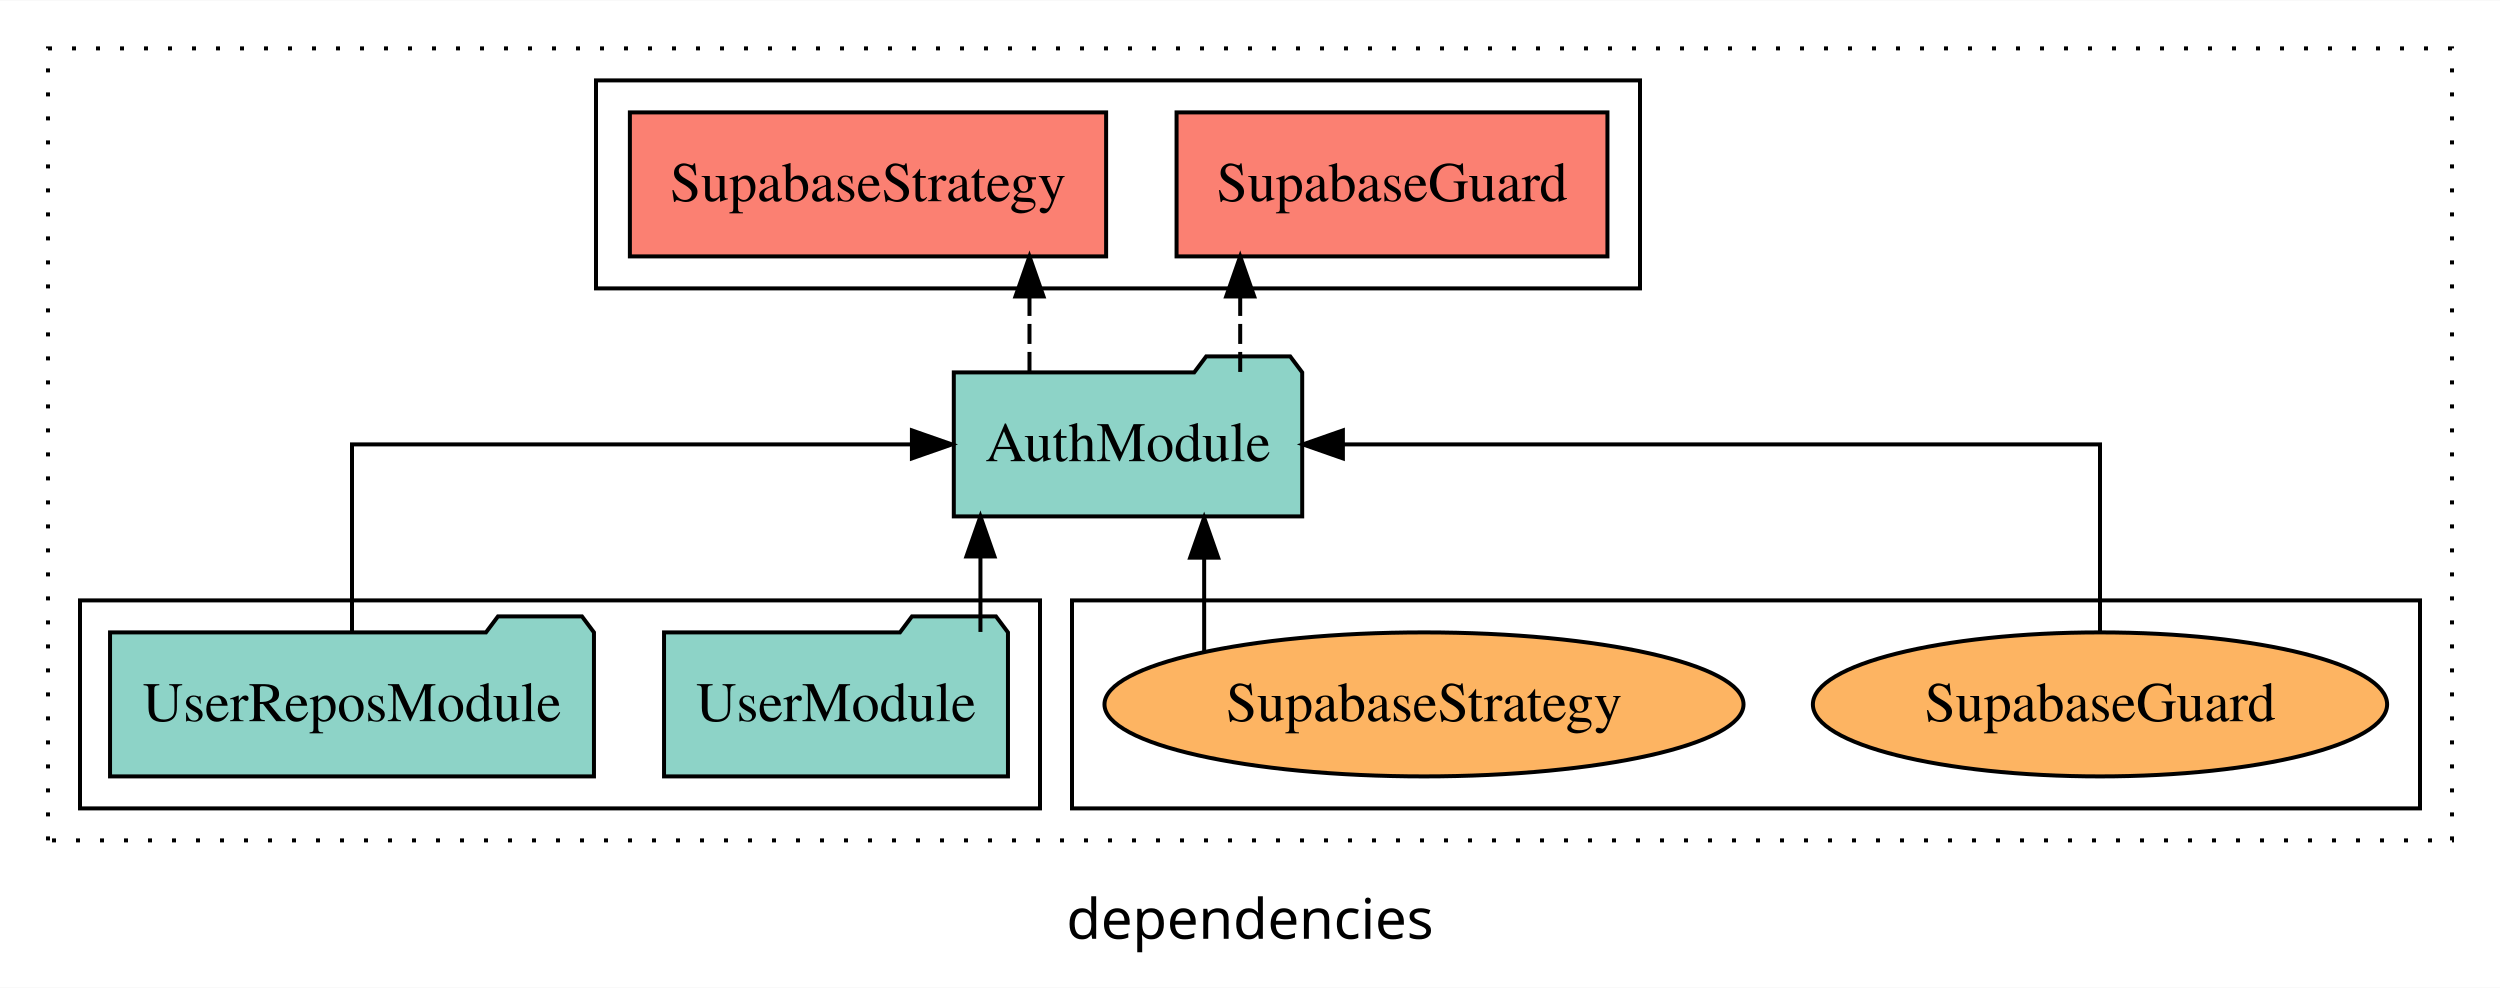
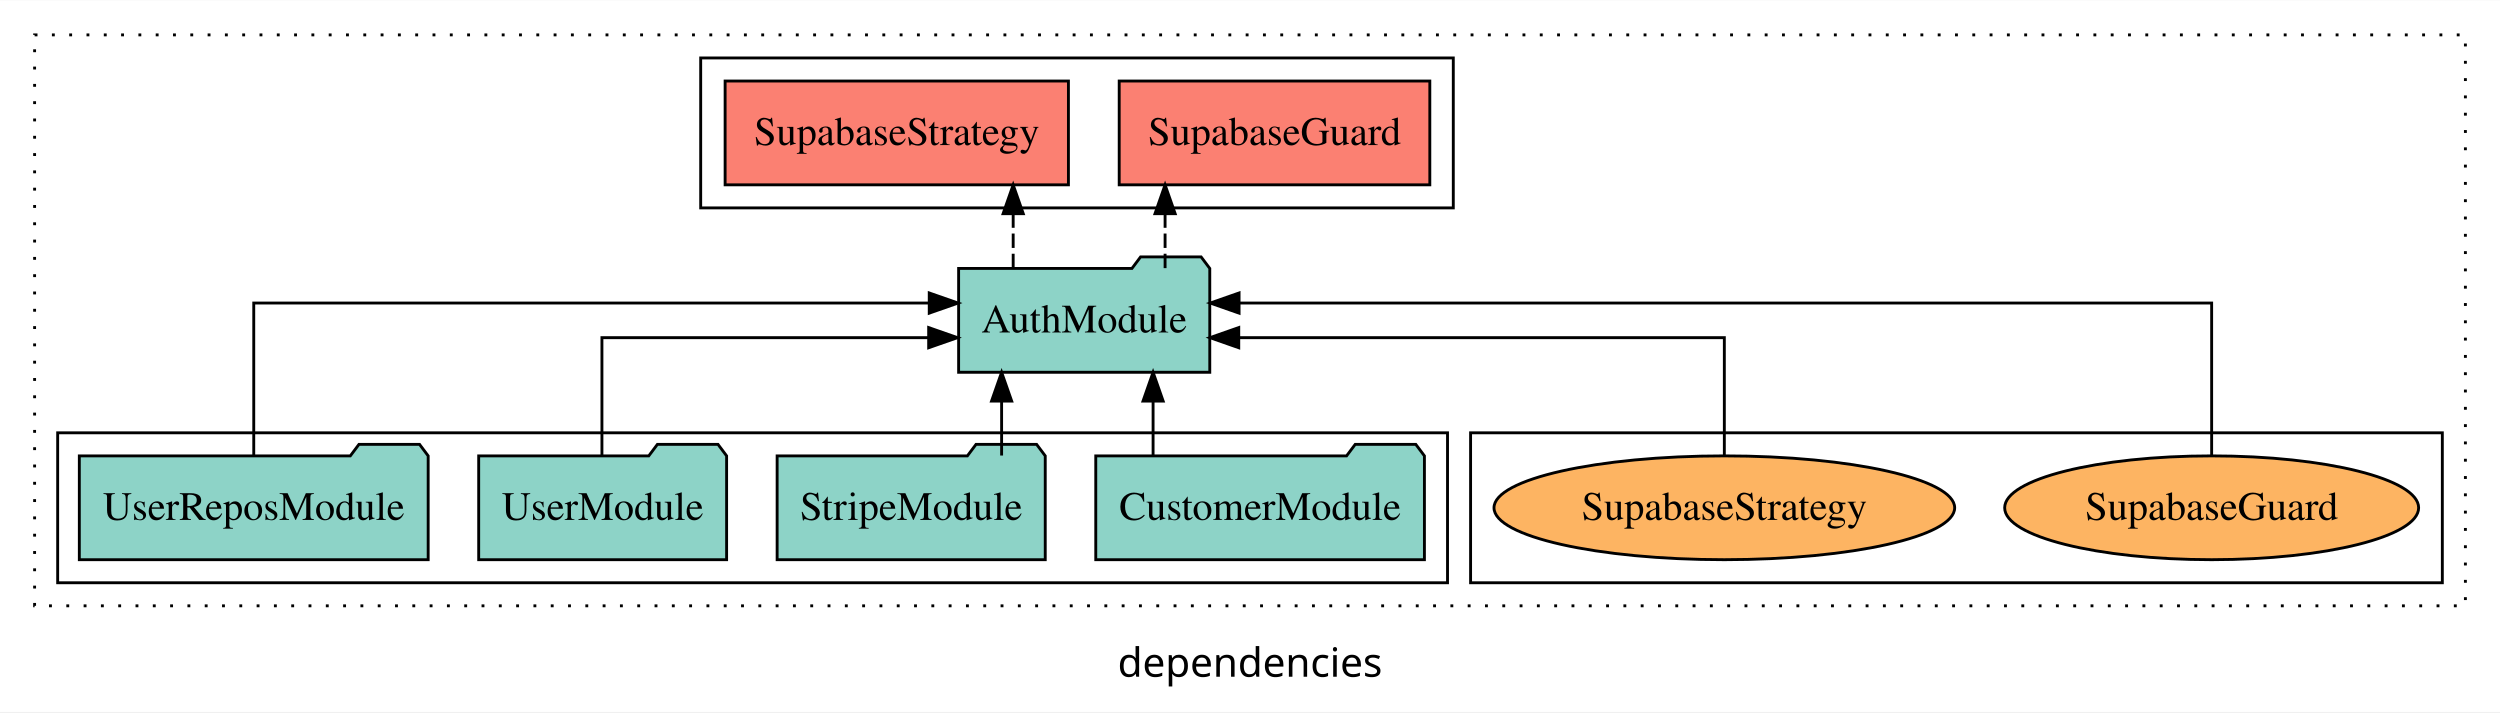
- <svg xmlns="http://www.w3.org/2000/svg" width="625pt" height="247pt" viewBox="0.00 0.00 625.00 246.80">
+ <svg xmlns="http://www.w3.org/2000/svg" width="867pt" height="247pt" viewBox="0.00 0.00 867.00 246.80">
  <g id="graph0" class="graph" transform="scale(1 1) rotate(0) translate(4 242.8)">
-     <polygon fill="white" stroke="transparent" points="-4,4 -4,-242.8 621,-242.8 621,4 -4,4" />
-     <text text-anchor="middle" x="308.5" y="-8.2" font-family="sans-serif" font-size="14.00">dependencies</text>
+     <polygon fill="white" stroke="transparent" points="-4,4 -4,-242.8 863,-242.8 863,4 -4,4" />
+     <text text-anchor="middle" x="429.5" y="-8.2" font-family="sans-serif" font-size="14.00">dependencies</text>
    <g id="clust1" class="cluster">
-       <polygon fill="none" stroke="black" stroke-dasharray="1,5" points="8,-32.8 8,-230.8 609,-230.8 609,-32.8 8,-32.8" />
+       <polygon fill="none" stroke="black" stroke-dasharray="1,5" points="8,-32.8 8,-230.8 851,-230.8 851,-32.8 8,-32.8" />
    </g>
    <g id="clust4" class="cluster">
-       <polygon fill="none" stroke="black" points="145,-170.8 145,-222.8 406,-222.8 406,-170.8 145,-170.8" />
+       <polygon fill="none" stroke="black" points="239,-170.8 239,-222.8 500,-222.8 500,-170.8 239,-170.8" />
    </g>
    <g id="clust6" class="cluster">
-       <polygon fill="none" stroke="black" points="264,-40.8 264,-92.8 601,-92.8 601,-40.8 264,-40.8" />
+       <polygon fill="none" stroke="black" points="506,-40.8 506,-92.8 843,-92.8 843,-40.8 506,-40.8" />
    </g>
    <g id="clust3" class="cluster">
-       <polygon fill="none" stroke="black" points="16,-40.8 16,-92.8 256,-92.8 256,-40.8 16,-40.8" />
+       <polygon fill="none" stroke="black" points="16,-40.8 16,-92.8 498,-92.8 498,-40.8 16,-40.8" />
    </g>
    <g id="node1" class="node">
+       <polygon fill="#8dd3c7" stroke="black" points="489.99,-84.8 486.99,-88.8 465.99,-88.8 462.99,-84.8 376.01,-84.8 376.01,-48.8 489.99,-48.8 489.99,-84.8" />
+       <text text-anchor="middle" x="433" y="-62.6" font-family="Times,serif" font-size="14.00">CustomerModule</text>
+     </g>
+     <g id="node5" class="node">
+       <polygon fill="#8dd3c7" stroke="black" points="415.55,-149.8 412.55,-153.8 391.55,-153.8 388.55,-149.8 328.45,-149.8 328.45,-113.8 415.55,-113.8 415.55,-149.8" />
+       <text text-anchor="middle" x="372" y="-127.6" font-family="Times,serif" font-size="14.00">AuthModule</text>
+     </g>
+     <g id="edge1" class="edge">
+       <path fill="none" stroke="black" d="M395.89,-84.91C395.89,-84.91 395.89,-103.79 395.89,-103.79" />
+       <polygon fill="black" stroke="black" points="392.39,-103.79 395.89,-113.79 399.39,-103.79 392.39,-103.79" />
+     </g>
+     <g id="node2" class="node">
+       <polygon fill="#8dd3c7" stroke="black" points="358.49,-84.8 355.49,-88.8 334.49,-88.8 331.49,-84.8 265.51,-84.8 265.51,-48.8 358.49,-48.8 358.49,-84.8" />
+       <text text-anchor="middle" x="312" y="-62.6" font-family="Times,serif" font-size="14.00">StripeModule</text>
+     </g>
+     <g id="edge2" class="edge">
+       <path fill="none" stroke="black" d="M343.36,-84.91C343.36,-84.91 343.36,-103.79 343.36,-103.79" />
+       <polygon fill="black" stroke="black" points="339.86,-103.79 343.36,-113.79 346.86,-103.79 339.86,-103.79" />
+     </g>
+     <g id="node3" class="node">
      <polygon fill="#8dd3c7" stroke="black" points="247.99,-84.8 244.99,-88.8 223.99,-88.8 220.99,-84.8 162.01,-84.8 162.01,-48.8 247.99,-48.8 247.99,-84.8" />
      <text text-anchor="middle" x="205" y="-62.6" font-family="Times,serif" font-size="14.00">UserModule</text>
    </g>
-     <g id="node3" class="node">
-       <polygon fill="#8dd3c7" stroke="black" points="321.55,-149.8 318.55,-153.8 297.55,-153.8 294.55,-149.8 234.45,-149.8 234.45,-113.8 321.55,-113.8 321.55,-149.8" />
-       <text text-anchor="middle" x="278" y="-127.6" font-family="Times,serif" font-size="14.00">AuthModule</text>
+     <g id="edge3" class="edge">
+       <path fill="none" stroke="black" d="M204.75,-84.82C204.75,-102.17 204.75,-125.8 204.75,-125.8 204.75,-125.8 318.06,-125.8 318.06,-125.8" />
+       <polygon fill="black" stroke="black" points="318.06,-129.3 328.06,-125.8 318.06,-122.3 318.06,-129.3" />
    </g>
-     <g id="edge1" class="edge">
-       <path fill="none" stroke="black" d="M241.11,-84.91C241.11,-84.91 241.11,-103.79 241.11,-103.79" />
-       <polygon fill="black" stroke="black" points="237.61,-103.79 241.11,-113.79 244.61,-103.79 237.61,-103.79" />
-     </g>
-     <g id="node2" class="node">
+     <g id="node4" class="node">
      <polygon fill="#8dd3c7" stroke="black" points="144.49,-84.8 141.49,-88.8 120.49,-88.8 117.49,-84.8 23.51,-84.8 23.51,-48.8 144.49,-48.8 144.49,-84.8" />
      <text text-anchor="middle" x="84" y="-62.6" font-family="Times,serif" font-size="14.00">UserReposModule</text>
    </g>
-     <g id="edge2" class="edge">
-       <path fill="none" stroke="black" d="M84,-84.91C84,-104.14 84,-131.8 84,-131.8 84,-131.8 223.98,-131.8 223.98,-131.8" />
-       <polygon fill="black" stroke="black" points="223.98,-135.3 233.98,-131.8 223.98,-128.3 223.98,-135.3" />
-     </g>
-     <g id="node4" class="node">
-       <polygon fill="#fb8072" stroke="black" points="397.86,-214.8 290.14,-214.8 290.14,-178.8 397.86,-178.8 397.86,-214.8" />
-       <text text-anchor="middle" x="344" y="-192.6" font-family="Times,serif" font-size="14.00">SupabaseGuard </text>
-     </g>
-     <g id="edge3" class="edge">
-       <path fill="none" stroke="black" stroke-dasharray="5,2" d="M306.05,-149.91C306.05,-149.91 306.05,-168.79 306.05,-168.79" />
-       <polygon fill="black" stroke="black" points="302.55,-168.79 306.05,-178.79 309.55,-168.79 302.55,-168.79" />
-     </g>
-     <g id="node5" class="node">
-       <polygon fill="#fb8072" stroke="black" points="272.53,-214.8 153.47,-214.8 153.47,-178.8 272.53,-178.8 272.53,-214.8" />
-       <text text-anchor="middle" x="213" y="-192.6" font-family="Times,serif" font-size="14.00">SupabaseStrategy </text>
-     </g>
    <g id="edge4" class="edge">
-       <path fill="none" stroke="black" stroke-dasharray="5,2" d="M253.37,-149.91C253.37,-149.91 253.37,-168.79 253.37,-168.79" />
-       <polygon fill="black" stroke="black" points="249.87,-168.79 253.37,-178.79 256.87,-168.79 249.87,-168.79" />
+       <path fill="none" stroke="black" d="M84,-85.08C84,-106.12 84,-137.8 84,-137.8 84,-137.8 318.26,-137.8 318.26,-137.8" />
+       <polygon fill="black" stroke="black" points="318.26,-141.3 328.26,-137.8 318.26,-134.3 318.26,-141.3" />
    </g>
    <g id="node6" class="node">
-       <ellipse fill="#fdb462" stroke="black" cx="521" cy="-66.8" rx="71.78" ry="18" />
-       <text text-anchor="middle" x="521" y="-62.6" font-family="Times,serif" font-size="14.00">SupabaseGuard</text>
+       <polygon fill="#fb8072" stroke="black" points="491.86,-214.8 384.14,-214.8 384.14,-178.8 491.86,-178.8 491.86,-214.8" />
+       <text text-anchor="middle" x="438" y="-192.6" font-family="Times,serif" font-size="14.00">SupabaseGuard </text>
    </g>
    <g id="edge5" class="edge">
-       <path fill="none" stroke="black" d="M521,-84.91C521,-104.14 521,-131.8 521,-131.8 521,-131.8 331.72,-131.8 331.72,-131.8" />
-       <polygon fill="black" stroke="black" points="331.72,-128.3 321.72,-131.8 331.72,-135.3 331.72,-128.3" />
+       <path fill="none" stroke="black" stroke-dasharray="5,2" d="M400.05,-149.91C400.05,-149.91 400.05,-168.79 400.05,-168.79" />
+       <polygon fill="black" stroke="black" points="396.55,-168.79 400.05,-178.79 403.55,-168.79 396.55,-168.79" />
    </g>
    <g id="node7" class="node">
-       <ellipse fill="#fdb462" stroke="black" cx="352" cy="-66.8" rx="79.88" ry="18" />
-       <text text-anchor="middle" x="352" y="-62.6" font-family="Times,serif" font-size="14.00">SupabaseStrategy</text>
+       <polygon fill="#fb8072" stroke="black" points="366.53,-214.8 247.47,-214.8 247.47,-178.8 366.53,-178.8 366.53,-214.8" />
+       <text text-anchor="middle" x="307" y="-192.6" font-family="Times,serif" font-size="14.00">SupabaseStrategy </text>
    </g>
    <g id="edge6" class="edge">
-       <path fill="none" stroke="black" d="M297.04,-79.95C297.04,-79.95 297.04,-103.49 297.04,-103.49" />
-       <polygon fill="black" stroke="black" points="293.54,-103.49 297.04,-113.49 300.54,-103.49 293.54,-103.49" />
+       <path fill="none" stroke="black" stroke-dasharray="5,2" d="M347.37,-149.91C347.37,-149.91 347.37,-168.79 347.37,-168.79" />
+       <polygon fill="black" stroke="black" points="343.87,-168.79 347.37,-178.79 350.87,-168.79 343.87,-168.79" />
+     </g>
+     <g id="node8" class="node">
+       <ellipse fill="#fdb462" stroke="black" cx="763" cy="-66.8" rx="71.78" ry="18" />
+       <text text-anchor="middle" x="763" y="-62.6" font-family="Times,serif" font-size="14.00">SupabaseGuard</text>
+     </g>
+     <g id="edge7" class="edge">
+       <path fill="none" stroke="black" d="M763,-85.08C763,-106.12 763,-137.8 763,-137.8 763,-137.8 425.71,-137.8 425.71,-137.8" />
+       <polygon fill="black" stroke="black" points="425.71,-134.3 415.71,-137.8 425.71,-141.3 425.71,-134.3" />
+     </g>
+     <g id="node9" class="node">
+       <ellipse fill="#fdb462" stroke="black" cx="594" cy="-66.8" rx="79.88" ry="18" />
+       <text text-anchor="middle" x="594" y="-62.6" font-family="Times,serif" font-size="14.00">SupabaseStrategy</text>
+     </g>
+     <g id="edge8" class="edge">
+       <path fill="none" stroke="black" d="M594,-84.82C594,-102.17 594,-125.8 594,-125.8 594,-125.8 425.6,-125.8 425.6,-125.8" />
+       <polygon fill="black" stroke="black" points="425.6,-122.3 415.6,-125.8 425.6,-129.3 425.6,-122.3" />
    </g>
  </g>
</svg>
